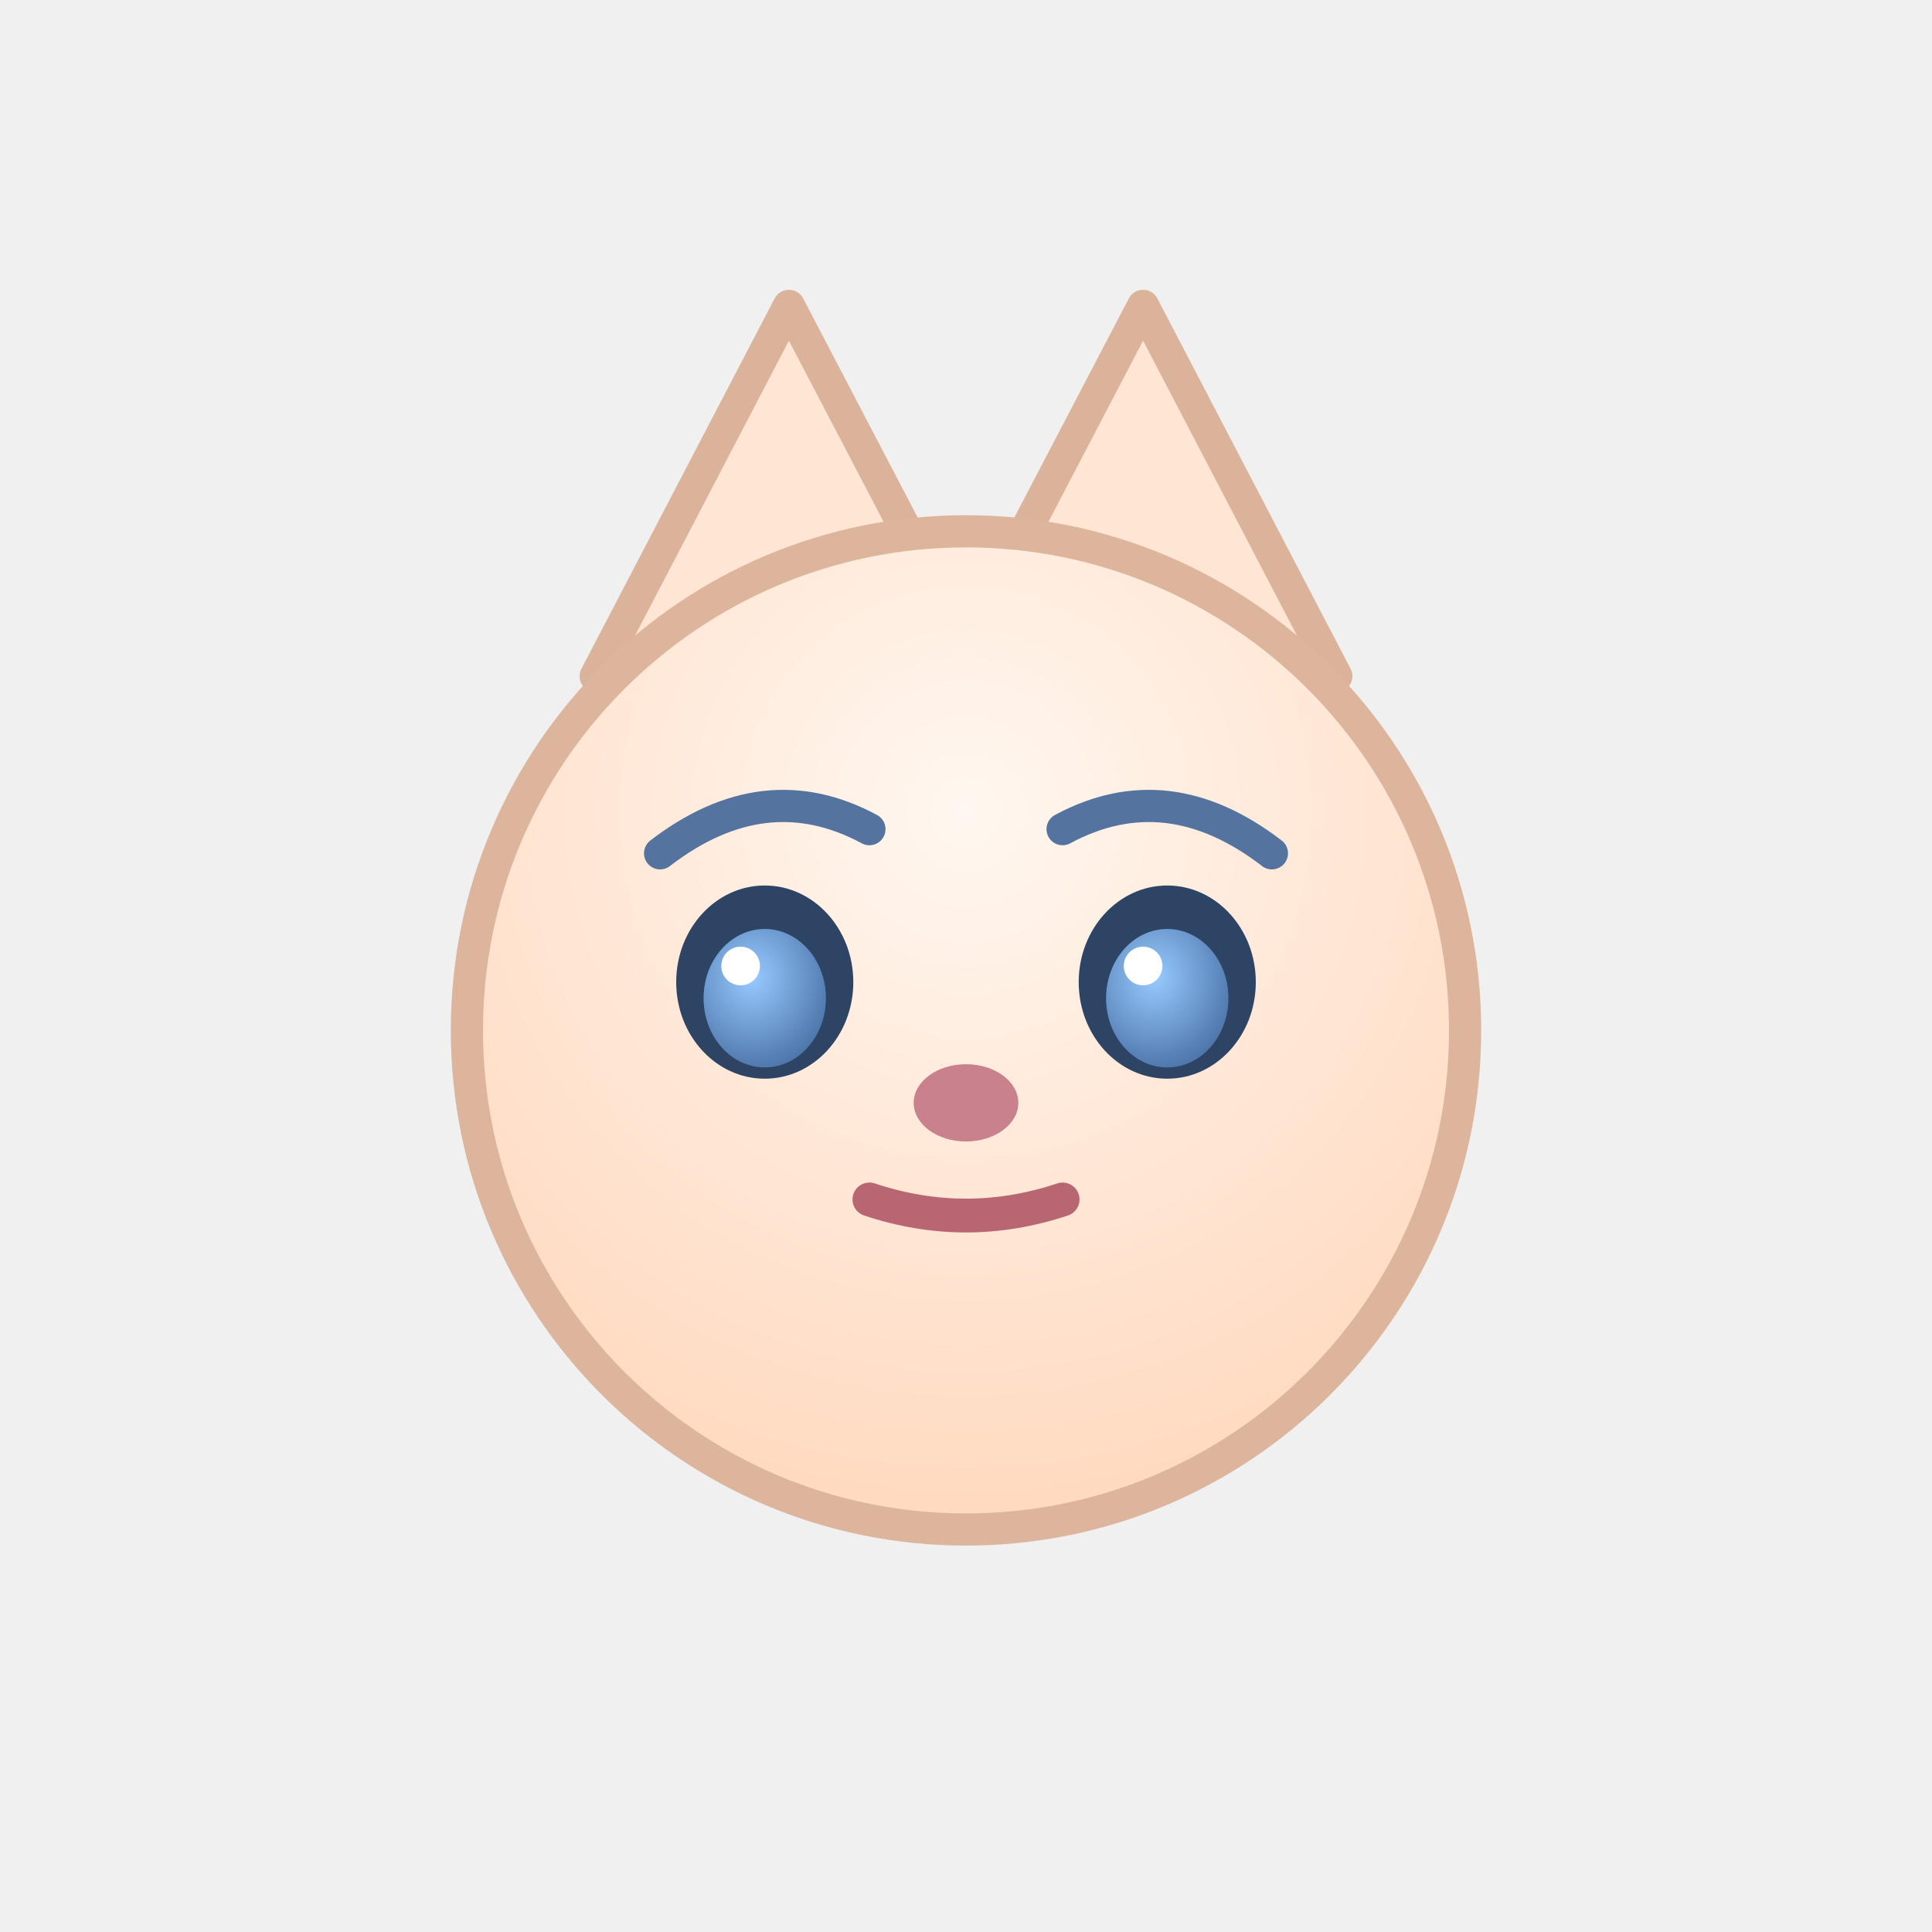
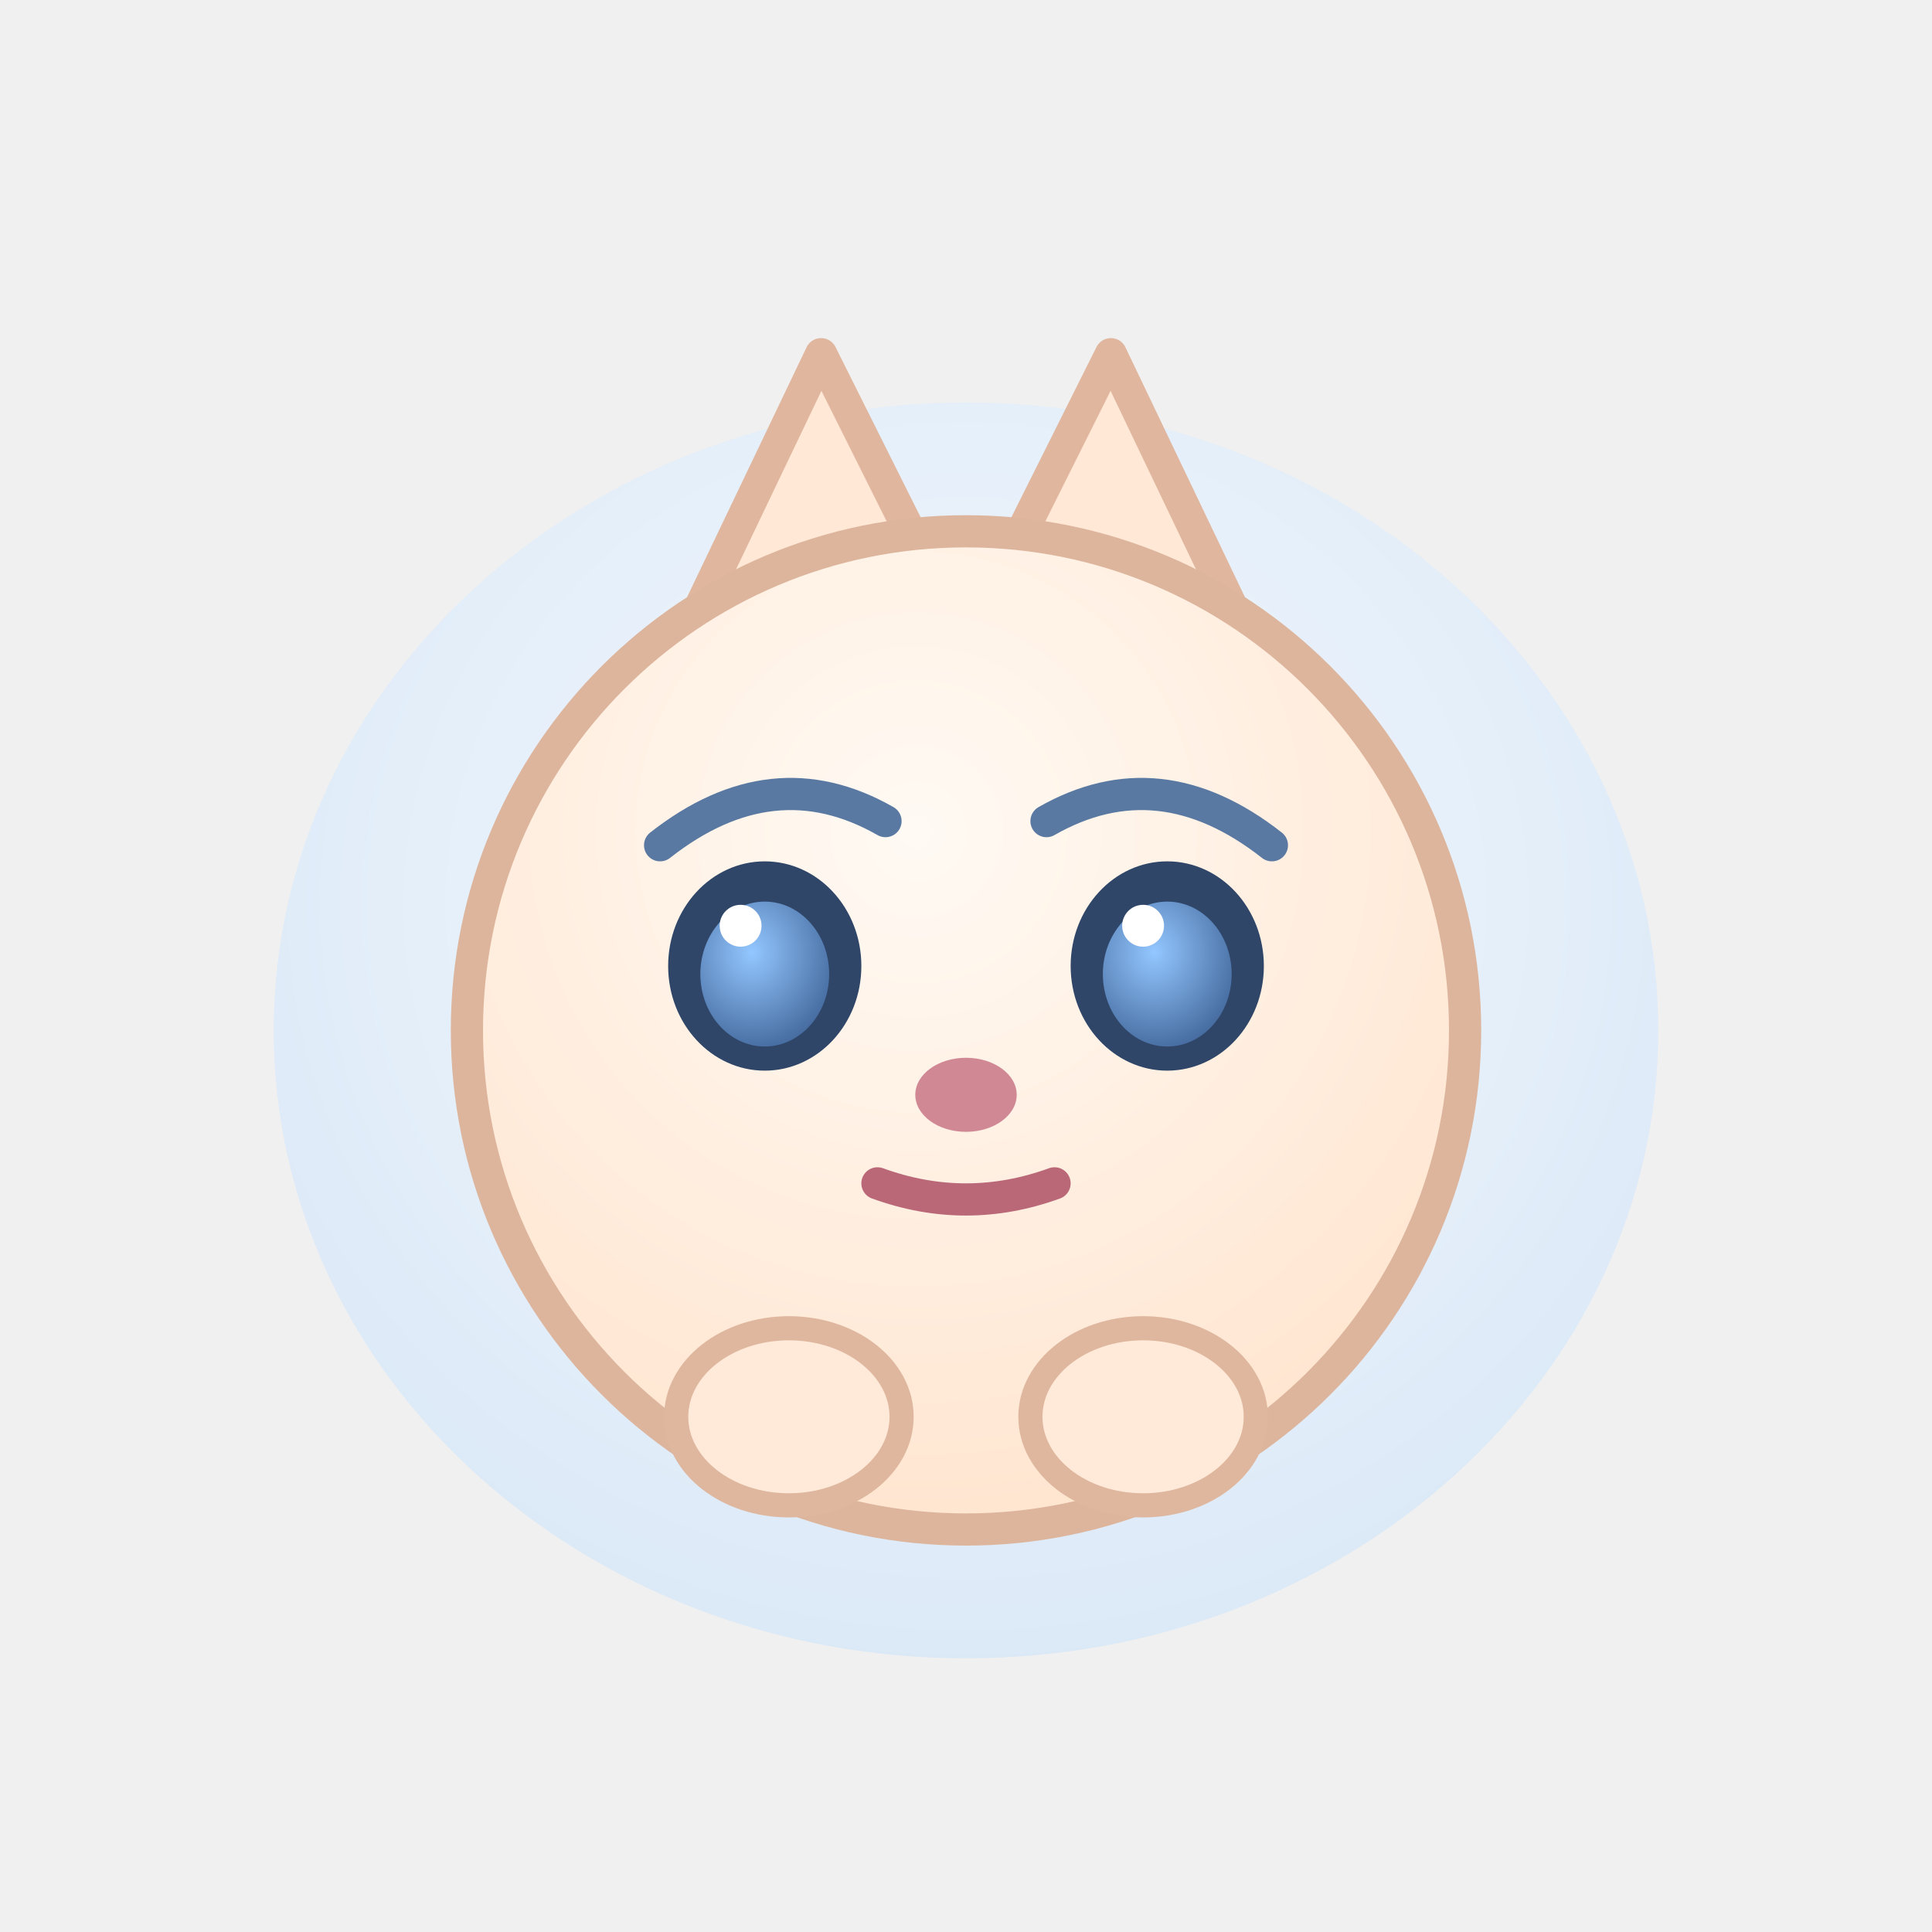
<svg xmlns="http://www.w3.org/2000/svg" viewBox="0 0 240 240" role="img" aria-label="Mochi focus">
  <defs>
-     <radialGradient id="head" cx="50%" cy="28%" r="72%">
-       <stop offset="0%" stop-color="#fff7f0" />
-       <stop offset="100%" stop-color="#ffd9bf" />
+     <radialGradient id="bg" cx="50%" cy="40%" r="70%">
+       <stop offset="0%" stop-color="#f6fbff" />
+       <stop offset="100%" stop-color="#d2e4f7" />
    </radialGradient>
-     <radialGradient id="eyeIris" cx="40%" cy="35%" r="70%">
-       <stop offset="0%" stop-color="#97caff" />
-       <stop offset="100%" stop-color="#4b73a8" />
+     <radialGradient id="face" cx="45%" cy="30%" r="78%">
+       <stop offset="0%" stop-color="#fffaf4" />
+       <stop offset="100%" stop-color="#ffe3cc" />
+     </radialGradient>
+     <radialGradient id="iris" cx="40%" cy="35%" r="72%">
+       <stop offset="0%" stop-color="#93c7ff" />
+       <stop offset="100%" stop-color="#42679b" />
    </radialGradient>
  </defs>
-   <g transform="translate(0 4)">
-     <path d="M74 80 L98 34 L121 78 Z" fill="#ffe5d3" stroke="#dbb39a" stroke-width="4" stroke-linejoin="round" />
-     <path d="M166 80 L142 34 L119 78 Z" fill="#ffe5d3" stroke="#dbb39a" stroke-width="4" stroke-linejoin="round" />
-     <circle cx="120" cy="124" r="62" fill="url(#head)" stroke="#ddb59d" stroke-width="4" />
-     <path d="M82 102 Q95 92 108 99" fill="none" stroke="#54749f" stroke-width="4" stroke-linecap="round" />
-     <path d="M132 99 Q145 92 158 102" fill="none" stroke="#54749f" stroke-width="4" stroke-linecap="round" />
-     <ellipse cx="95" cy="118" rx="11" ry="12" fill="#2d4465" />
-     <ellipse cx="145" cy="118" rx="11" ry="12" fill="#2d4465" />
-     <ellipse cx="95" cy="120" rx="7.6" ry="8.6" fill="url(#eyeIris)" />
-     <ellipse cx="145" cy="120" rx="7.6" ry="8.6" fill="url(#eyeIris)" />
-     <circle cx="92" cy="116" r="2.4" fill="#fff" />
-     <circle cx="142" cy="116" r="2.4" fill="#fff" />
-     <ellipse cx="120" cy="133" rx="6.5" ry="4.8" fill="#c9828d" />
-     <path d="M108 145 Q120 149 132 145" fill="none" stroke="#b96673" stroke-width="4.2" stroke-linecap="round" />
+   <g transform="translate(0 2)">
+     <ellipse cx="120" cy="126" rx="86" ry="78" fill="url(#bg)" opacity="0.84" />
+     <path d="M80 88 L102 42 L123 84 Z" fill="#ffe8d6" stroke="#e0b79e" stroke-width="4" stroke-linejoin="round" />
+     <path d="M160 88 L138 42 L117 84 Z" fill="#ffe8d6" stroke="#e0b79e" stroke-width="4" stroke-linejoin="round" />
+     <circle cx="120" cy="126" r="62" fill="url(#face)" stroke="#ddb59d" stroke-width="4" />
+     <path d="M82 103 Q96 92 110 100" fill="none" stroke="#5a79a2" stroke-width="4" stroke-linecap="round" />
+     <path d="M130 100 Q144 92 158 103" fill="none" stroke="#5a79a2" stroke-width="4" stroke-linecap="round" />
+     <ellipse cx="95" cy="118" rx="12" ry="13" fill="#2f4669" />
+     <ellipse cx="145" cy="118" rx="12" ry="13" fill="#2f4669" />
+     <ellipse cx="95" cy="119" rx="8" ry="9" fill="url(#iris)" />
+     <ellipse cx="145" cy="119" rx="8" ry="9" fill="url(#iris)" />
+     <circle cx="92" cy="113" r="2.6" fill="#fff" />
+     <circle cx="142" cy="113" r="2.6" fill="#fff" />
+     <ellipse cx="120" cy="134" rx="6.3" ry="4.6" fill="#d18895" />
+     <path d="M109 145 Q120 149 131 145" fill="none" stroke="#ba6878" stroke-width="4" stroke-linecap="round" />
+     <ellipse cx="98" cy="174" rx="14" ry="11" fill="#ffe9d8" stroke="#dfb79f" stroke-width="3" />
+     <ellipse cx="142" cy="174" rx="14" ry="11" fill="#ffe9d8" stroke="#dfb79f" stroke-width="3" />
  </g>
</svg>
